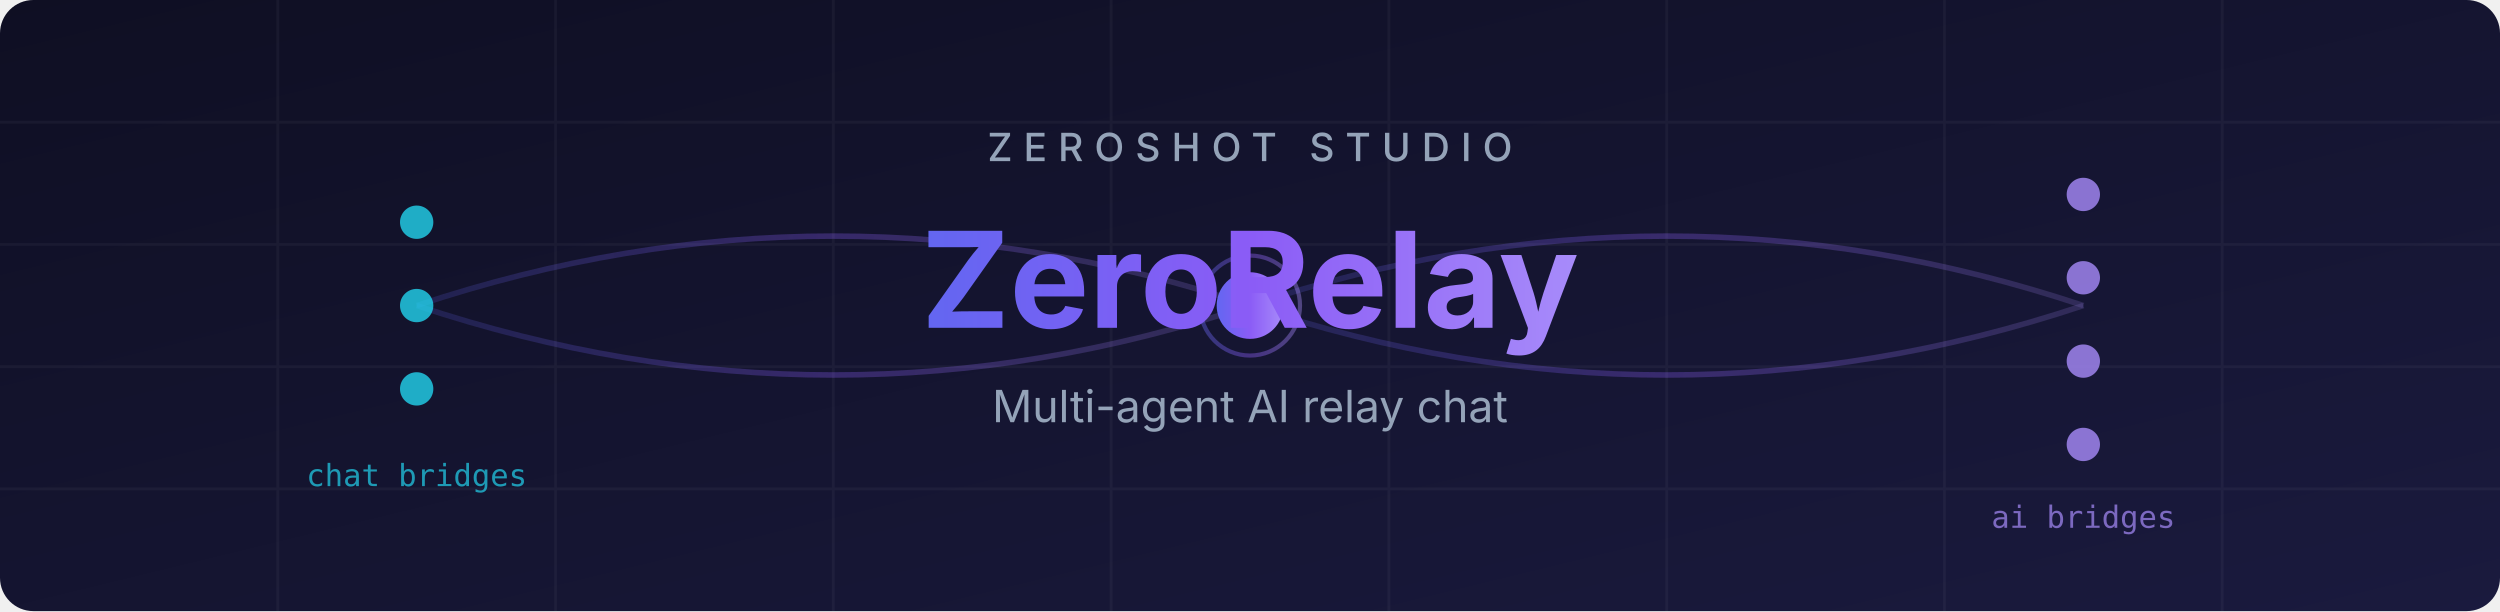
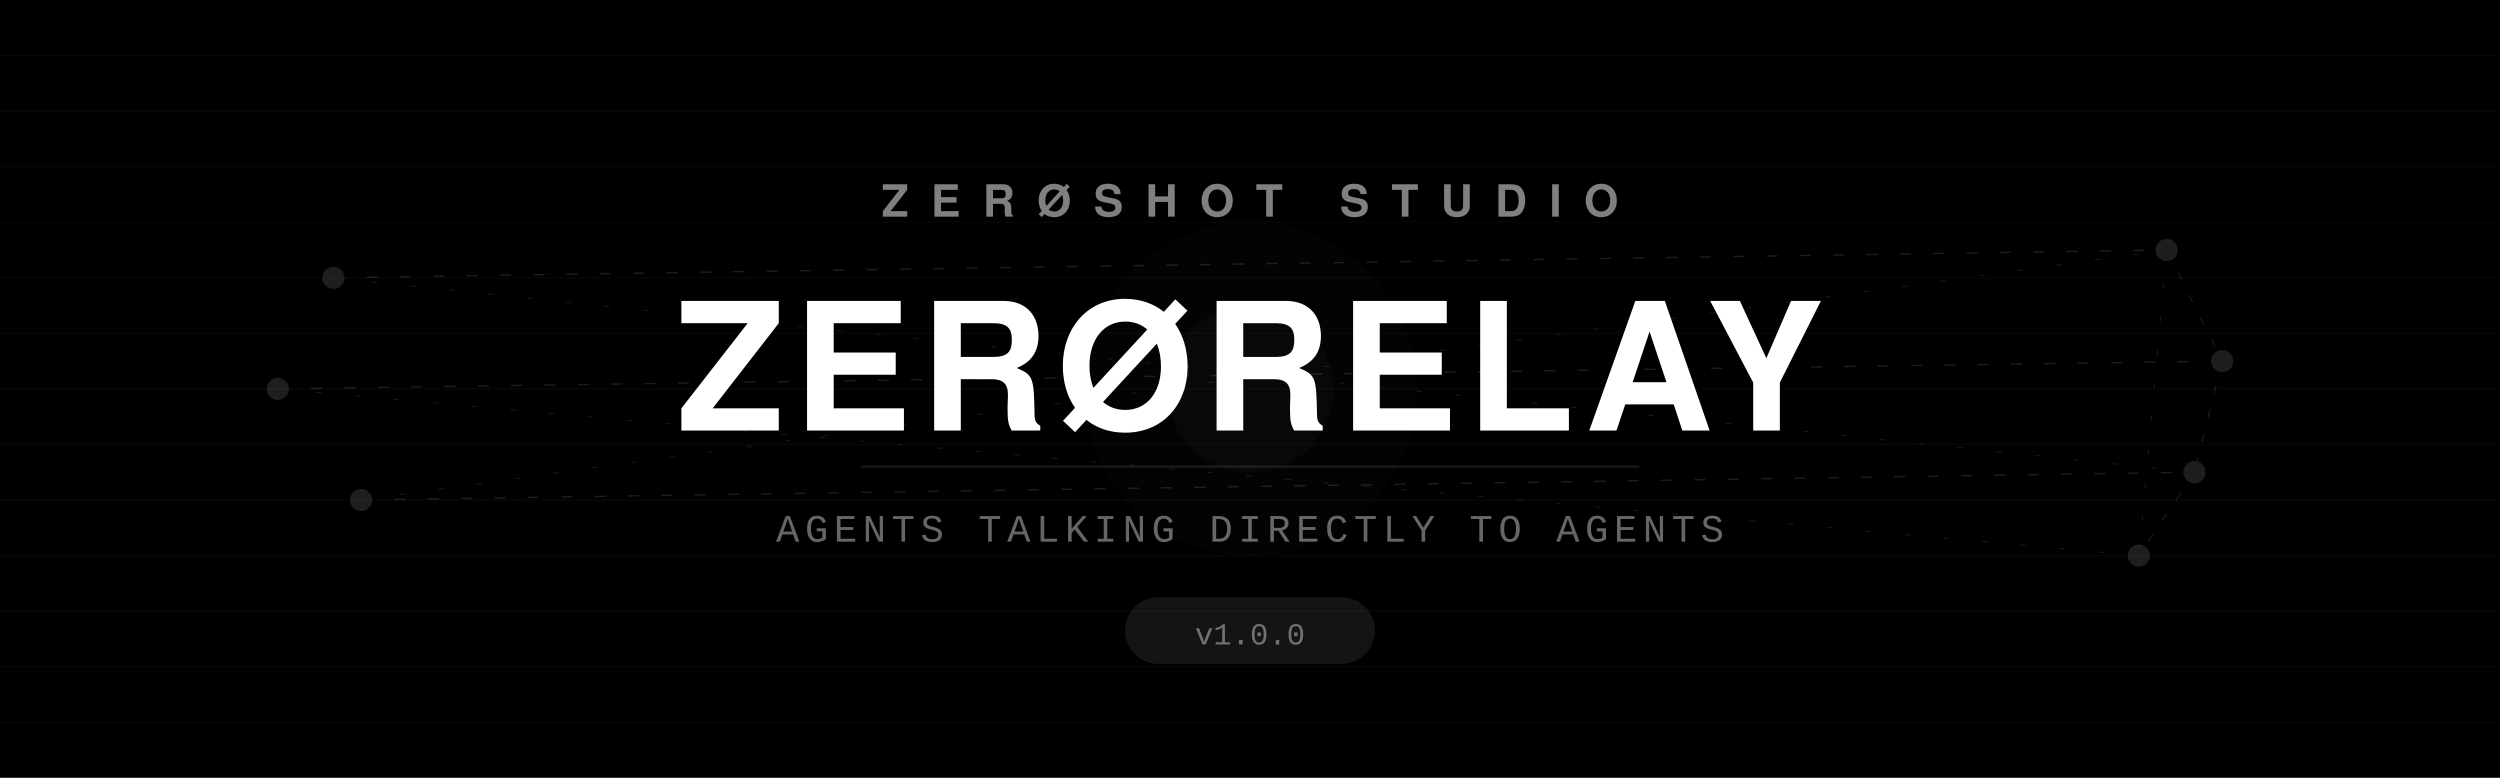
- <svg xmlns="http://www.w3.org/2000/svg" viewBox="0 0 900 220">
+ <svg xmlns="http://www.w3.org/2000/svg" viewBox="0 0 900 280">
  <defs>
-     <linearGradient id="bg" x1="0%" y1="0%" x2="100%" y2="100%">
-       <stop offset="0%" style="stop-color:#0f0f23;stop-opacity:1" />
-       <stop offset="100%" style="stop-color:#1a1a3e;stop-opacity:1" />
+     <linearGradient id="pulse" x1="0%" y1="0%" x2="100%" y2="0%">
+       <stop offset="0%" style="stop-color:#ffffff;stop-opacity:0" />
+       <stop offset="40%" style="stop-color:#ffffff;stop-opacity:0.06" />
+       <stop offset="60%" style="stop-color:#ffffff;stop-opacity:0.06" />
+       <stop offset="100%" style="stop-color:#ffffff;stop-opacity:0" />
    </linearGradient>
-     <linearGradient id="accent" x1="0%" y1="0%" x2="100%" y2="0%">
-       <stop offset="0%" style="stop-color:#6366f1" />
-       <stop offset="50%" style="stop-color:#8b5cf6" />
-       <stop offset="100%" style="stop-color:#a78bfa" />
-     </linearGradient>
-     <linearGradient id="glow" x1="0%" y1="0%" x2="100%" y2="0%">
-       <stop offset="0%" style="stop-color:#6366f1;stop-opacity:0.3" />
-       <stop offset="50%" style="stop-color:#8b5cf6;stop-opacity:0.5" />
-       <stop offset="100%" style="stop-color:#a78bfa;stop-opacity:0.3" />
-     </linearGradient>
+     <clipPath id="textClip">
+       <rect x="0" y="0" width="900" height="280" />
+     </clipPath>
  </defs>
-   <rect width="900" height="220" rx="12" fill="url(#bg)" />
-   <g opacity="0.04" stroke="#fff">
-     <line x1="0" y1="44" x2="900" y2="44" />
-     <line x1="0" y1="88" x2="900" y2="88" />
-     <line x1="0" y1="132" x2="900" y2="132" />
-     <line x1="0" y1="176" x2="900" y2="176" />
-     <line x1="100" y1="0" x2="100" y2="220" />
-     <line x1="200" y1="0" x2="200" y2="220" />
-     <line x1="300" y1="0" x2="300" y2="220" />
-     <line x1="400" y1="0" x2="400" y2="220" />
-     <line x1="500" y1="0" x2="500" y2="220" />
-     <line x1="600" y1="0" x2="600" y2="220" />
-     <line x1="700" y1="0" x2="700" y2="220" />
-     <line x1="800" y1="0" x2="800" y2="220" />
+   <rect width="900" height="280" fill="#000000" />
+   <g opacity="0.03">
+     <line x1="0" y1="20" x2="900" y2="20" stroke="#fff" stroke-width="0.5" />
+     <line x1="0" y1="40" x2="900" y2="40" stroke="#fff" stroke-width="0.5" />
+     <line x1="0" y1="60" x2="900" y2="60" stroke="#fff" stroke-width="0.5" />
+     <line x1="0" y1="80" x2="900" y2="80" stroke="#fff" stroke-width="0.5" />
+     <line x1="0" y1="100" x2="900" y2="100" stroke="#fff" stroke-width="0.5" />
+     <line x1="0" y1="120" x2="900" y2="120" stroke="#fff" stroke-width="0.5" />
+     <line x1="0" y1="140" x2="900" y2="140" stroke="#fff" stroke-width="0.5" />
+     <line x1="0" y1="160" x2="900" y2="160" stroke="#fff" stroke-width="0.5" />
+     <line x1="0" y1="180" x2="900" y2="180" stroke="#fff" stroke-width="0.5" />
+     <line x1="0" y1="200" x2="900" y2="200" stroke="#fff" stroke-width="0.5" />
+     <line x1="0" y1="220" x2="900" y2="220" stroke="#fff" stroke-width="0.5" />
+     <line x1="0" y1="240" x2="900" y2="240" stroke="#fff" stroke-width="0.5" />
+     <line x1="0" y1="260" x2="900" y2="260" stroke="#fff" stroke-width="0.5" />
  </g>
-   <g stroke="url(#glow)" stroke-width="2" fill="none" opacity="0.6">
-     <path d="M 150 110 Q 300 60 450 110" />
-     <path d="M 150 110 Q 300 160 450 110" />
-     <path d="M 450 110 Q 600 60 750 110" />
-     <path d="M 450 110 Q 600 160 750 110" />
+   <g opacity="0.12">
+     <circle cx="120" cy="100" r="4" fill="#fff" />
+     <circle cx="100" cy="140" r="4" fill="#fff" />
+     <circle cx="130" cy="180" r="4" fill="#fff" />
+     <circle cx="780" cy="90" r="4" fill="#fff" />
+     <circle cx="800" cy="130" r="4" fill="#fff" />
+     <circle cx="790" cy="170" r="4" fill="#fff" />
+     <circle cx="770" cy="200" r="4" fill="#fff" />
+     <line x1="120" y1="100" x2="780" y2="90" stroke="#fff" stroke-width="0.5" stroke-dasharray="4,8" />
+     <line x1="100" y1="140" x2="800" y2="130" stroke="#fff" stroke-width="0.5" stroke-dasharray="4,8" />
+     <line x1="130" y1="180" x2="790" y2="170" stroke="#fff" stroke-width="0.5" stroke-dasharray="4,8" />
+     <line x1="120" y1="100" x2="790" y2="170" stroke="#fff" stroke-width="0.3" stroke-dasharray="2,12" />
+     <line x1="100" y1="140" x2="770" y2="200" stroke="#fff" stroke-width="0.3" stroke-dasharray="2,12" />
+     <line x1="130" y1="180" x2="780" y2="90" stroke="#fff" stroke-width="0.3" stroke-dasharray="2,12" />
+     <line x1="780" y1="90" x2="800" y2="130" stroke="#fff" stroke-width="0.4" stroke-dasharray="3,6" />
+     <line x1="800" y1="130" x2="790" y2="170" stroke="#fff" stroke-width="0.4" stroke-dasharray="3,6" />
+     <line x1="790" y1="170" x2="770" y2="200" stroke="#fff" stroke-width="0.4" stroke-dasharray="3,6" />
+     <line x1="780" y1="90" x2="770" y2="200" stroke="#fff" stroke-width="0.3" stroke-dasharray="2,10" />
  </g>
-   <g>
-     <circle cx="150" cy="80" r="6" fill="#22d3ee" opacity="0.8" />
-     <circle cx="150" cy="110" r="6" fill="#22d3ee" opacity="0.8" />
-     <circle cx="150" cy="140" r="6" fill="#22d3ee" opacity="0.8" />
-     <circle cx="450" cy="110" r="12" fill="url(#accent)" />
-     <circle cx="450" cy="110" r="18" stroke="url(#accent)" stroke-width="1.5" fill="none" opacity="0.4" />
-     <circle cx="750" cy="70" r="6" fill="#a78bfa" opacity="0.8" />
-     <circle cx="750" cy="100" r="6" fill="#a78bfa" opacity="0.8" />
-     <circle cx="750" cy="130" r="6" fill="#a78bfa" opacity="0.8" />
-     <circle cx="750" cy="160" r="6" fill="#a78bfa" opacity="0.8" />
-   </g>
-   <text x="450" y="58" text-anchor="middle" font-family="system-ui, -apple-system, sans-serif" font-size="14" font-weight="500" fill="#94a3b8" letter-spacing="4">ZEROSHOT STUDIO</text>
-   <text x="450" y="118" text-anchor="middle" font-family="system-ui, -apple-system, sans-serif" font-size="48" font-weight="700" fill="url(#accent)">ZeroRelay</text>
-   <text x="450" y="152" text-anchor="middle" font-family="system-ui, -apple-system, sans-serif" font-size="16" fill="#94a3b8">Multi-agent AI relay chat</text>
-   <text x="150" y="175" text-anchor="middle" font-family="monospace" font-size="11" fill="#22d3ee" opacity="0.7">chat bridges</text>
-   <text x="750" y="190" text-anchor="middle" font-family="monospace" font-size="11" fill="#a78bfa" opacity="0.7">ai bridges</text>
+   <circle cx="450" cy="140" r="60" fill="#fff" opacity="0.015" />
+   <circle cx="450" cy="140" r="30" fill="#fff" opacity="0.02" />
+   <text x="450" y="78" text-anchor="middle" font-family="'Arial Black', 'Helvetica Neue', Impact, sans-serif" font-size="16" font-weight="900" fill="#ffffff" letter-spacing="8" opacity="0.5">ZERØSHOT STUDIO</text>
+   <text x="450" y="155" text-anchor="middle" font-family="'Arial Black', 'Helvetica Neue', Impact, sans-serif" font-size="64" font-weight="900" fill="#ffffff" letter-spacing="3">ZERØRELAY</text>
+   <text x="450" y="195" text-anchor="middle" font-family="'Courier New', monospace" font-size="14" fill="#ffffff" opacity="0.4" letter-spacing="2">AGENTS TALKING DIRECTLY TO AGENTS</text>
+   <line x1="310" y1="168" x2="590" y2="168" stroke="#ffffff" stroke-width="1" opacity="0.08" />
+   <rect x="405" y="215" width="90" height="24" rx="12" fill="#ffffff" opacity="0.08" />
+   <text x="450" y="232" text-anchor="middle" font-family="'Courier New', monospace" font-size="11" fill="#ffffff" opacity="0.4">v1.0.0</text>
</svg>
